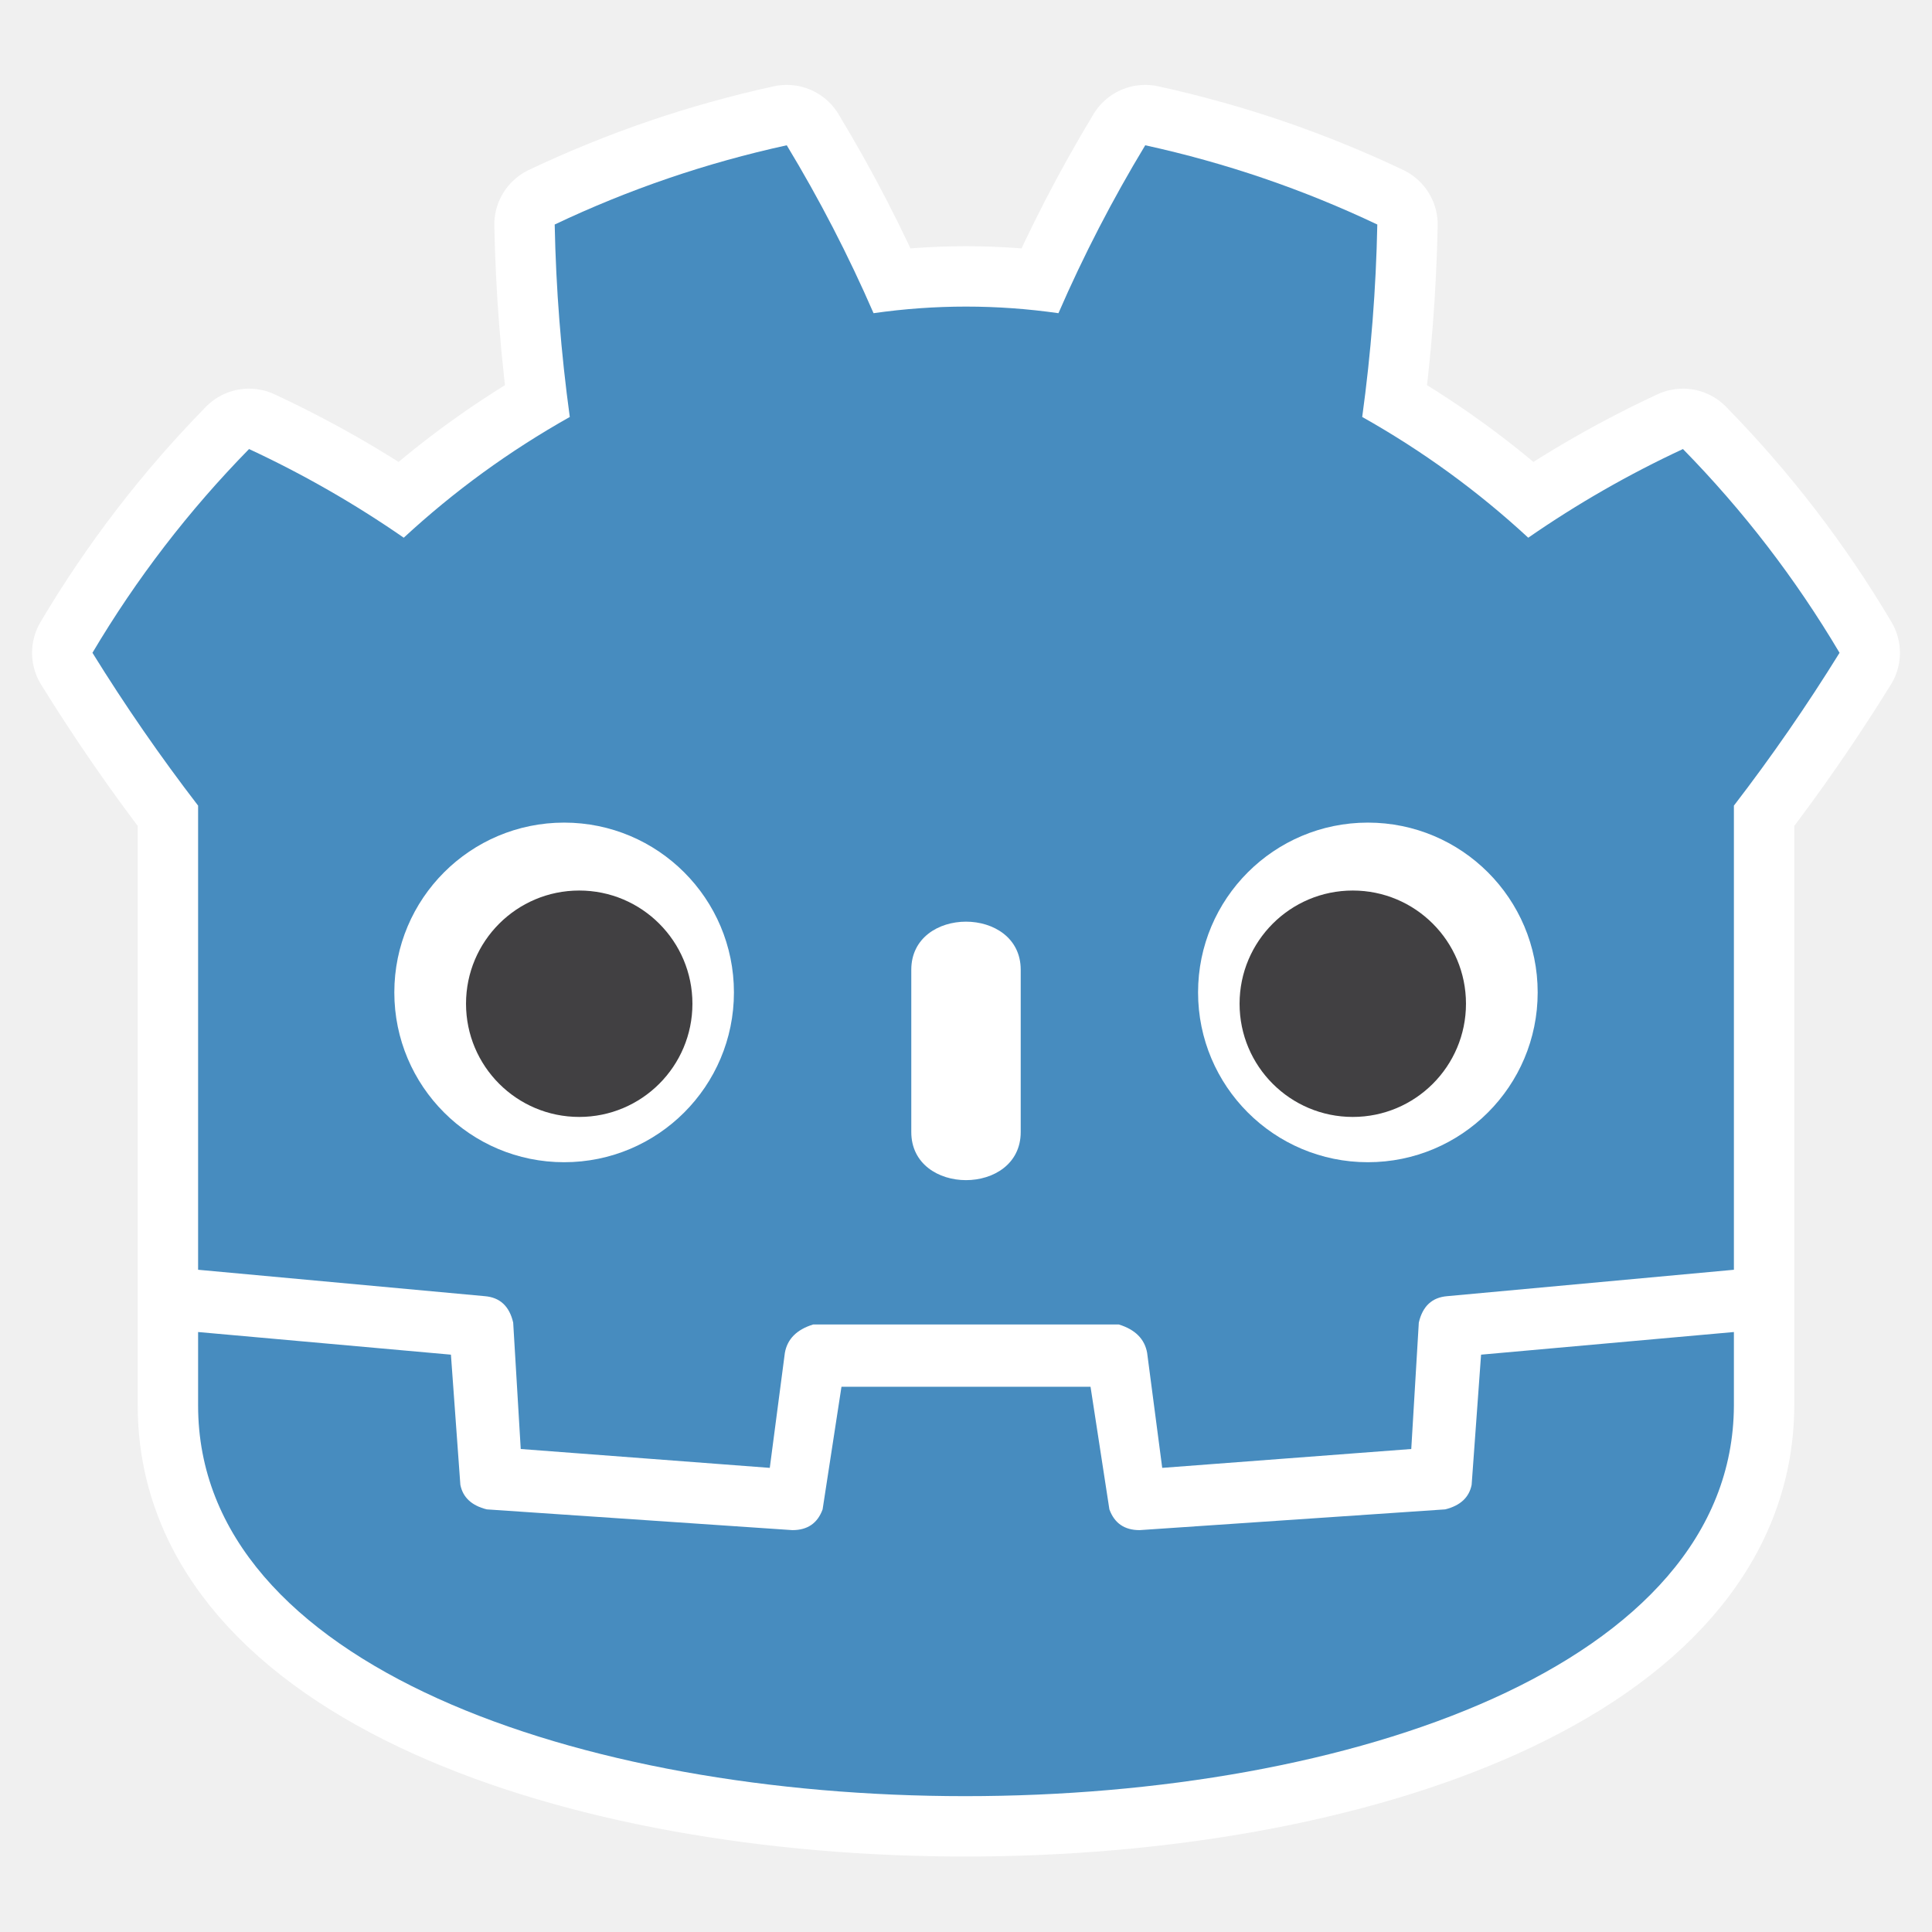
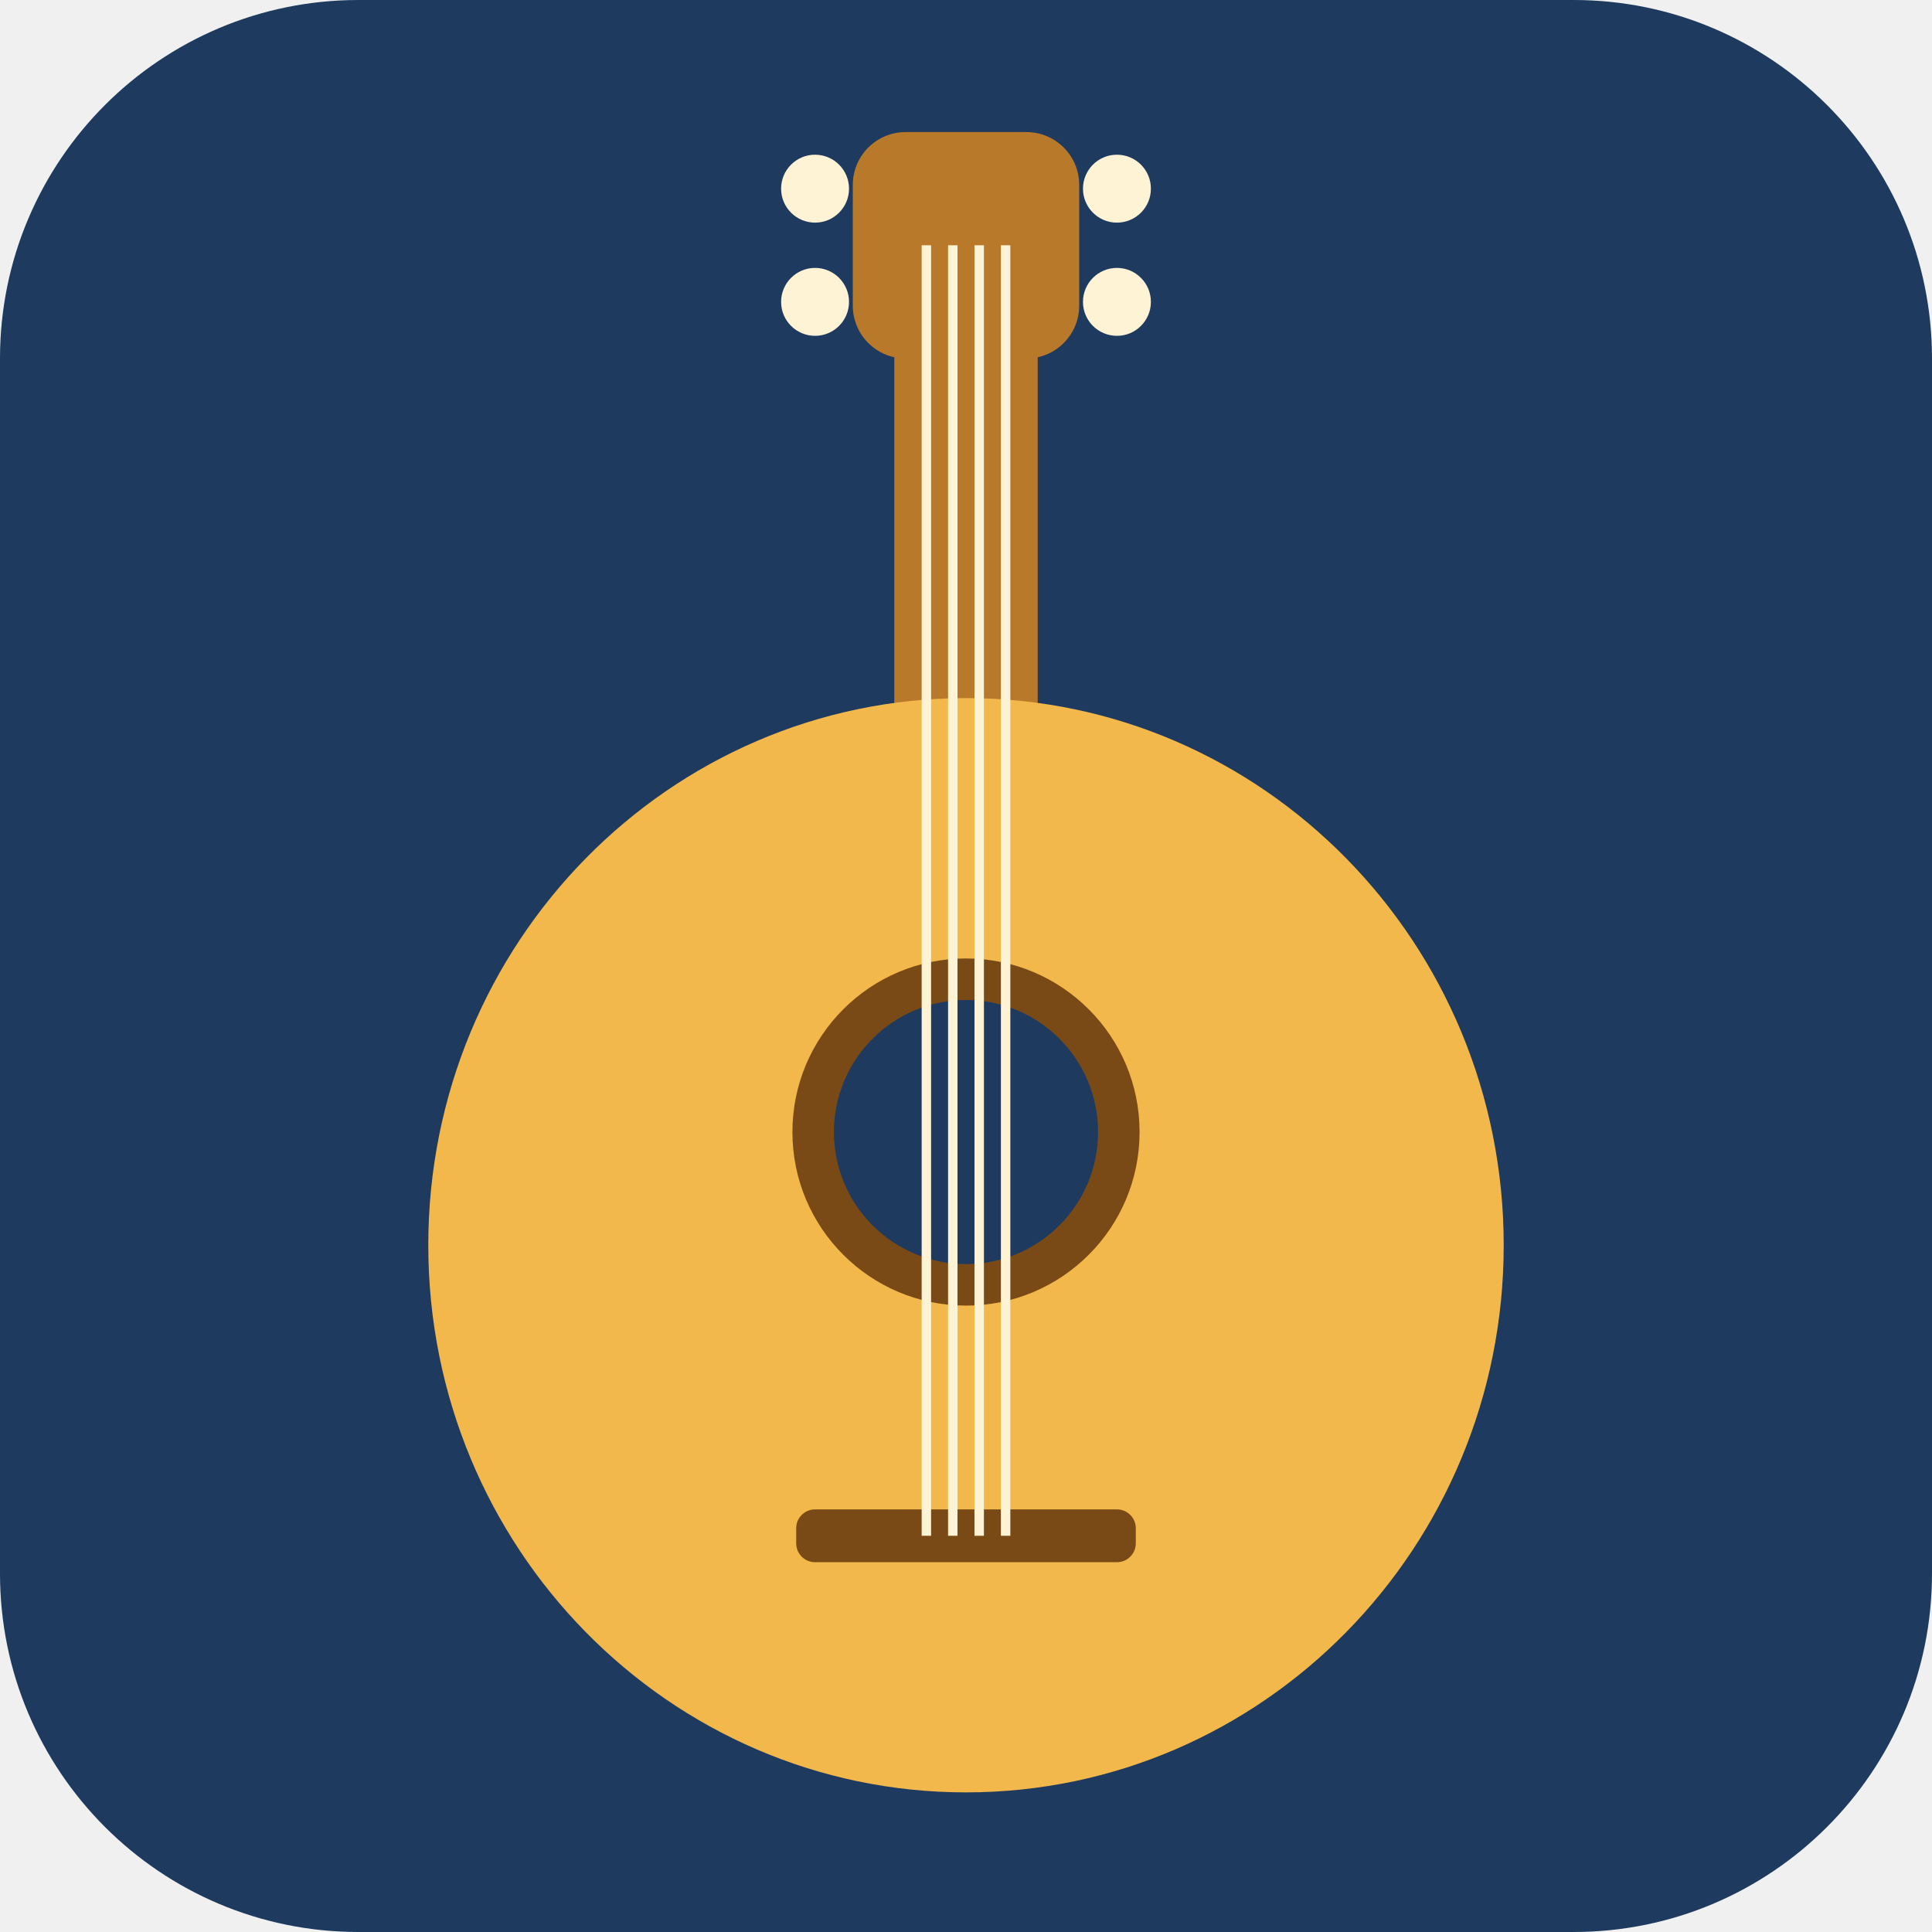
<svg xmlns="http://www.w3.org/2000/svg" width="1024" height="1024">
-   <g fill="#fff">
-     <path d="M105 673v33q407 354 814 0v-33z" />
-     <path fill="none" stroke="#fff" stroke-linejoin="round" stroke-width="64" d="M105 745c0 276 813 276 814 0V427q30-39 56-81-35-59-83-108-43 20-82 47-40-37-88-64 7-51 8-102-59-28-123-42-26 43-46 89-49-7-98 0-20-46-46-89-64 14-123 42 1 51 8 102-48 27-88 64-39-27-82-47-48 49-83 108 26 42 56 81v318z" />
-     <path fill="#478cbf" d="m105 673 152 14q12 1 15 14l4 67 132 10 8-61q2-11 15-15h162q13 4 15 15l8 61 132-10 4-67q3-13 15-14l152-14V427q30-39 56-81-35-59-83-108-43 20-82 47-40-37-88-64 7-51 8-102-59-28-123-42-26 43-46 89-49-7-98 0-20-46-46-89-64 14-123 42 1 51 8 102-48 27-88 64-39-27-82-47-48 49-83 108 26 42 56 81zm0 33v39c0 276 813 276 814 0v-39l-134 12-5 69q-2 10-14 13l-162 11q-12 0-16-11l-10-65H446l-10 65q-4 11-16 11l-162-11q-12-3-14-13l-5-69z" />
-     <path d="M483 600c0 34 58 34 58 0v-86c0-34-58-34-58 0z" />
-     <circle cx="725" cy="526" r="90" />
-     <circle cx="299" cy="526" r="90" />
-   </g>
-   <g fill="#414042">
-     <circle cx="307" cy="532" r="60" />
-     <circle cx="717" cy="532" r="60" />
+   <g transform="translate(0 0)scale(1)">
+     <rect width="1024" height="1024" rx="190" fill="#1e3a5f" />
+     <rect x="452" y="70" width="120" height="120" rx="28" fill="#b8792a" />
+     <circle cx="432" cy="100" r="18" fill="#fff3d6" />
+     <circle cx="432" cy="160" r="18" fill="#fff3d6" />
+     <circle cx="592" cy="100" r="18" fill="#fff3d6" />
+     <circle cx="592" cy="160" r="18" fill="#fff3d6" />
+     <rect x="474" y="170" width="76" height="350" fill="#b8792a" />
+     <ellipse cx="512" cy="660" rx="285" ry="290" fill="#f2b84b" />
+     <circle cx="512" cy="600" r="92" fill="#7a4a16" />
+     <circle cx="512" cy="600" r="70" fill="#1e3a5f" />
+     <rect x="422" y="800" width="180" height="28" rx="10" fill="#7a4a16" />
+     <path stroke="#fff3d6" stroke-width="5" d="M491 130V814 M505 130V814 M519 130V814 M533 130V814" />
  </g>
</svg>
